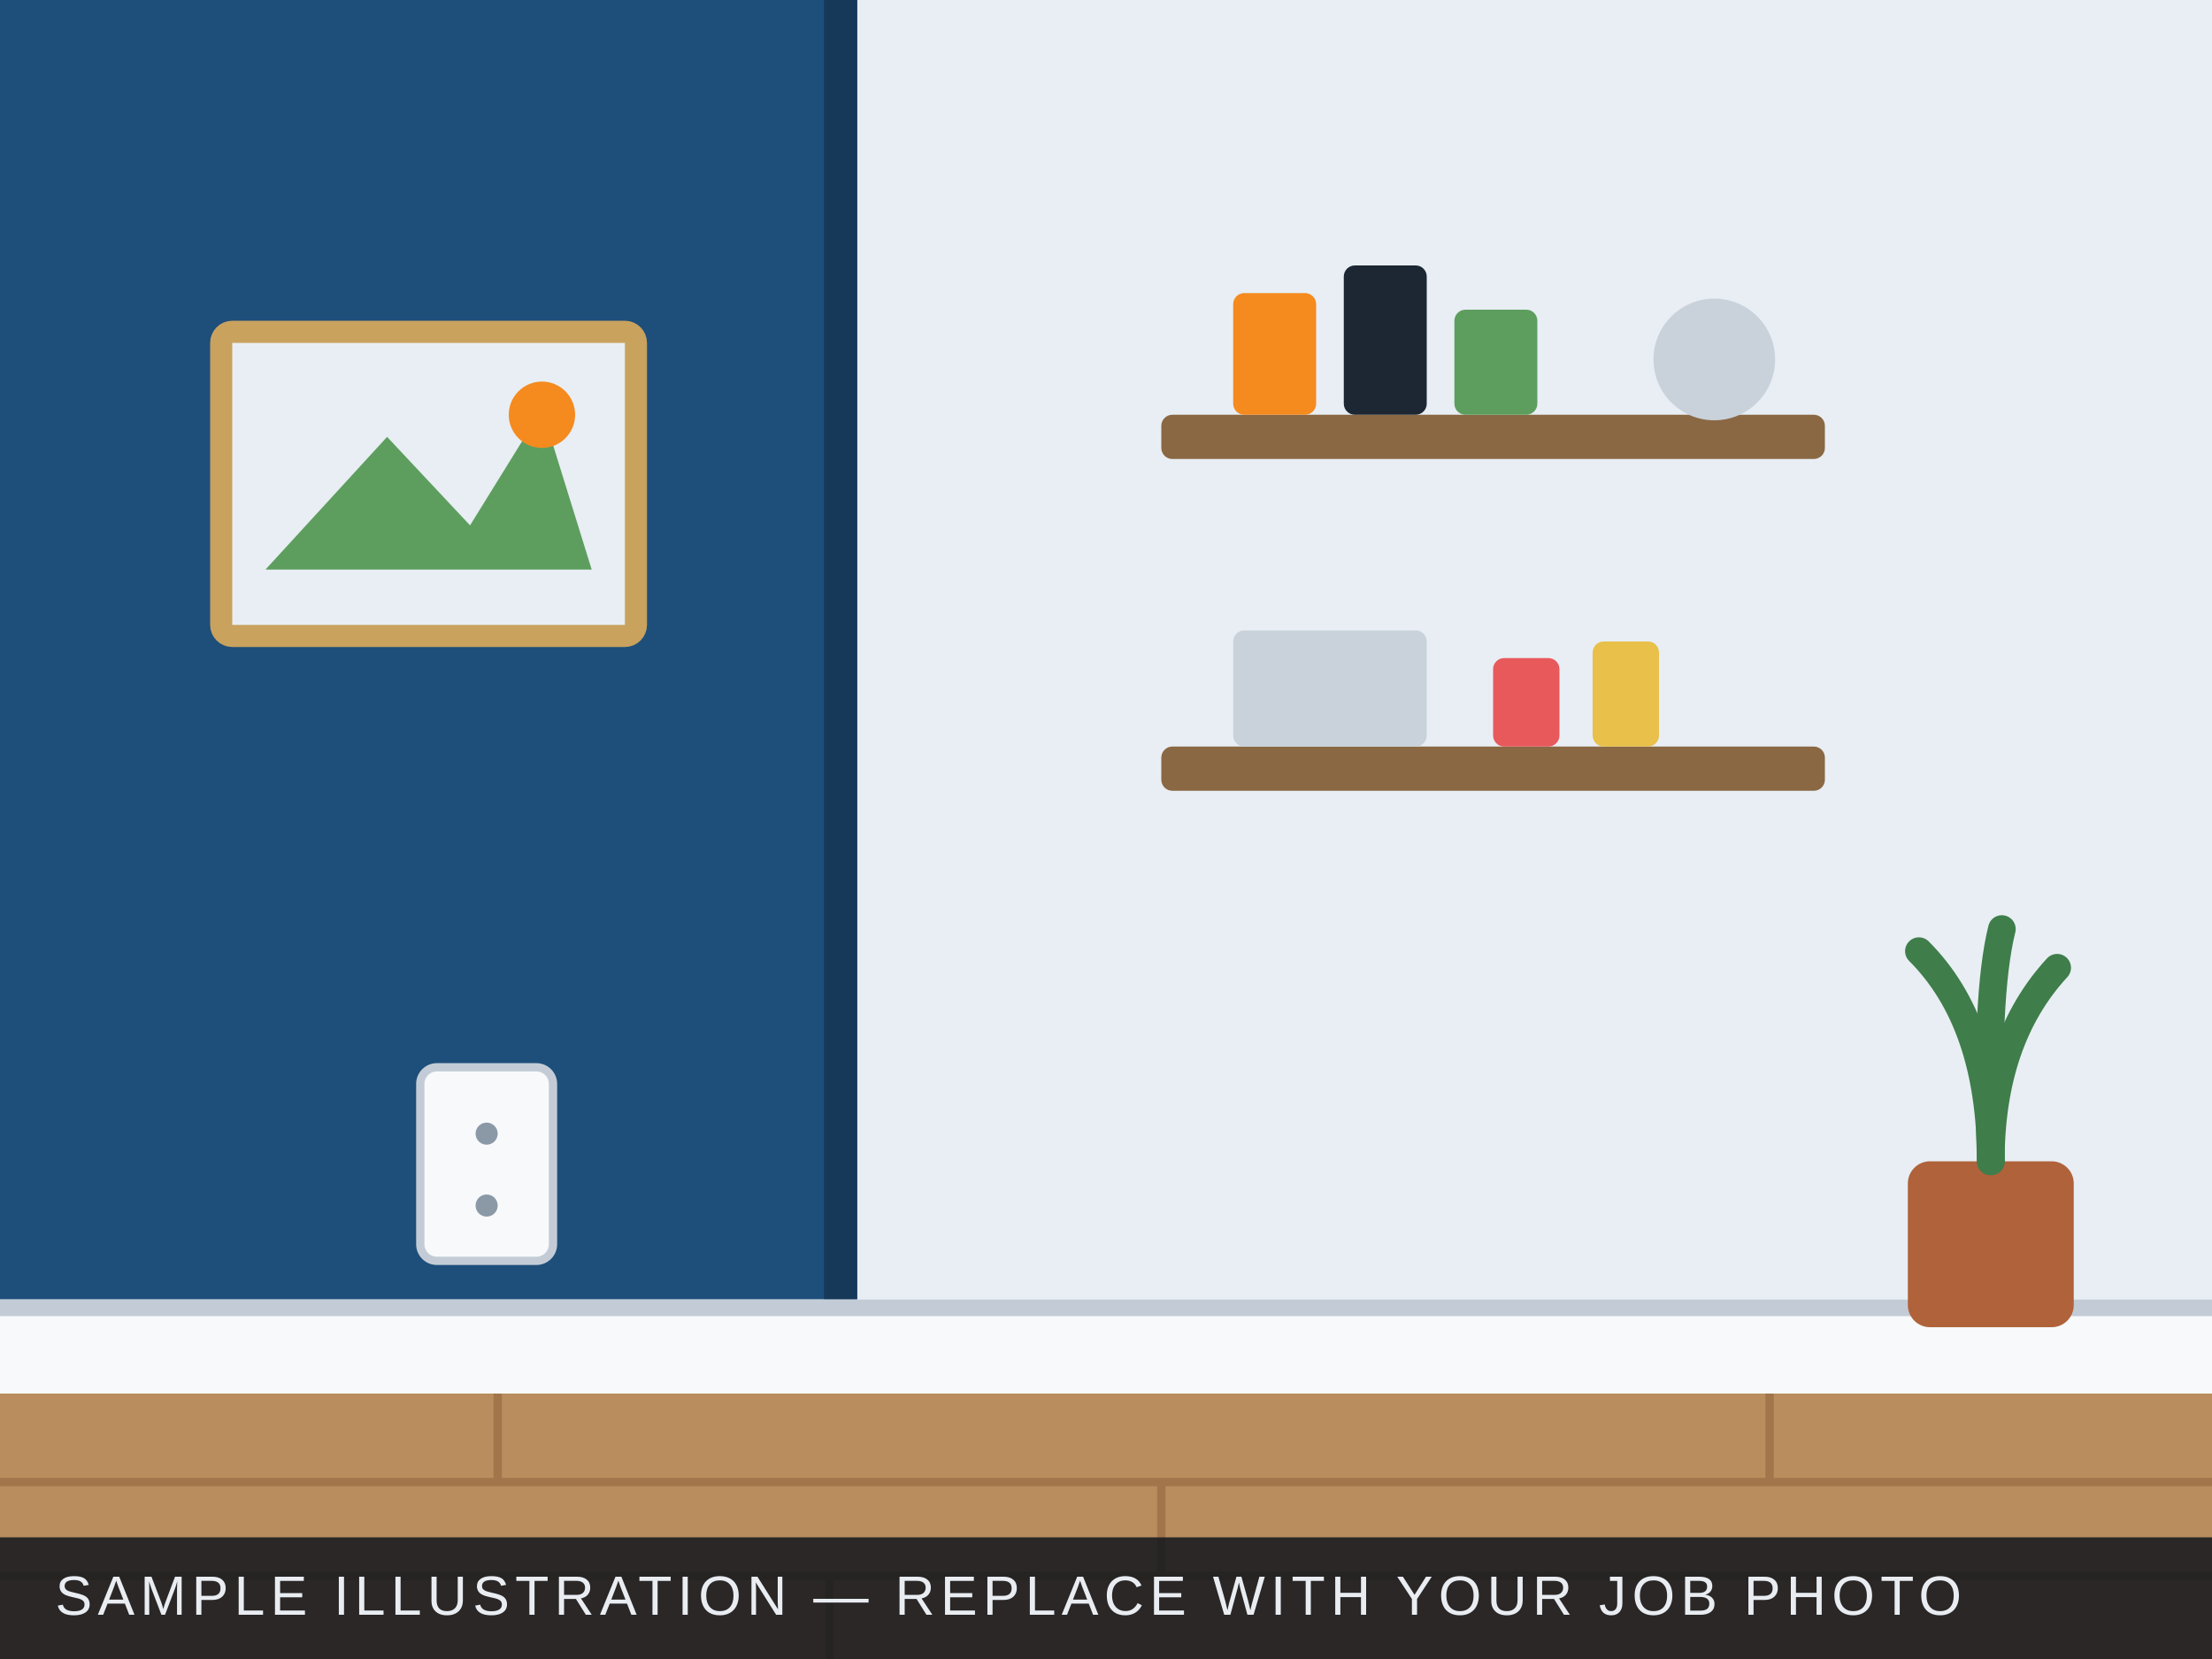
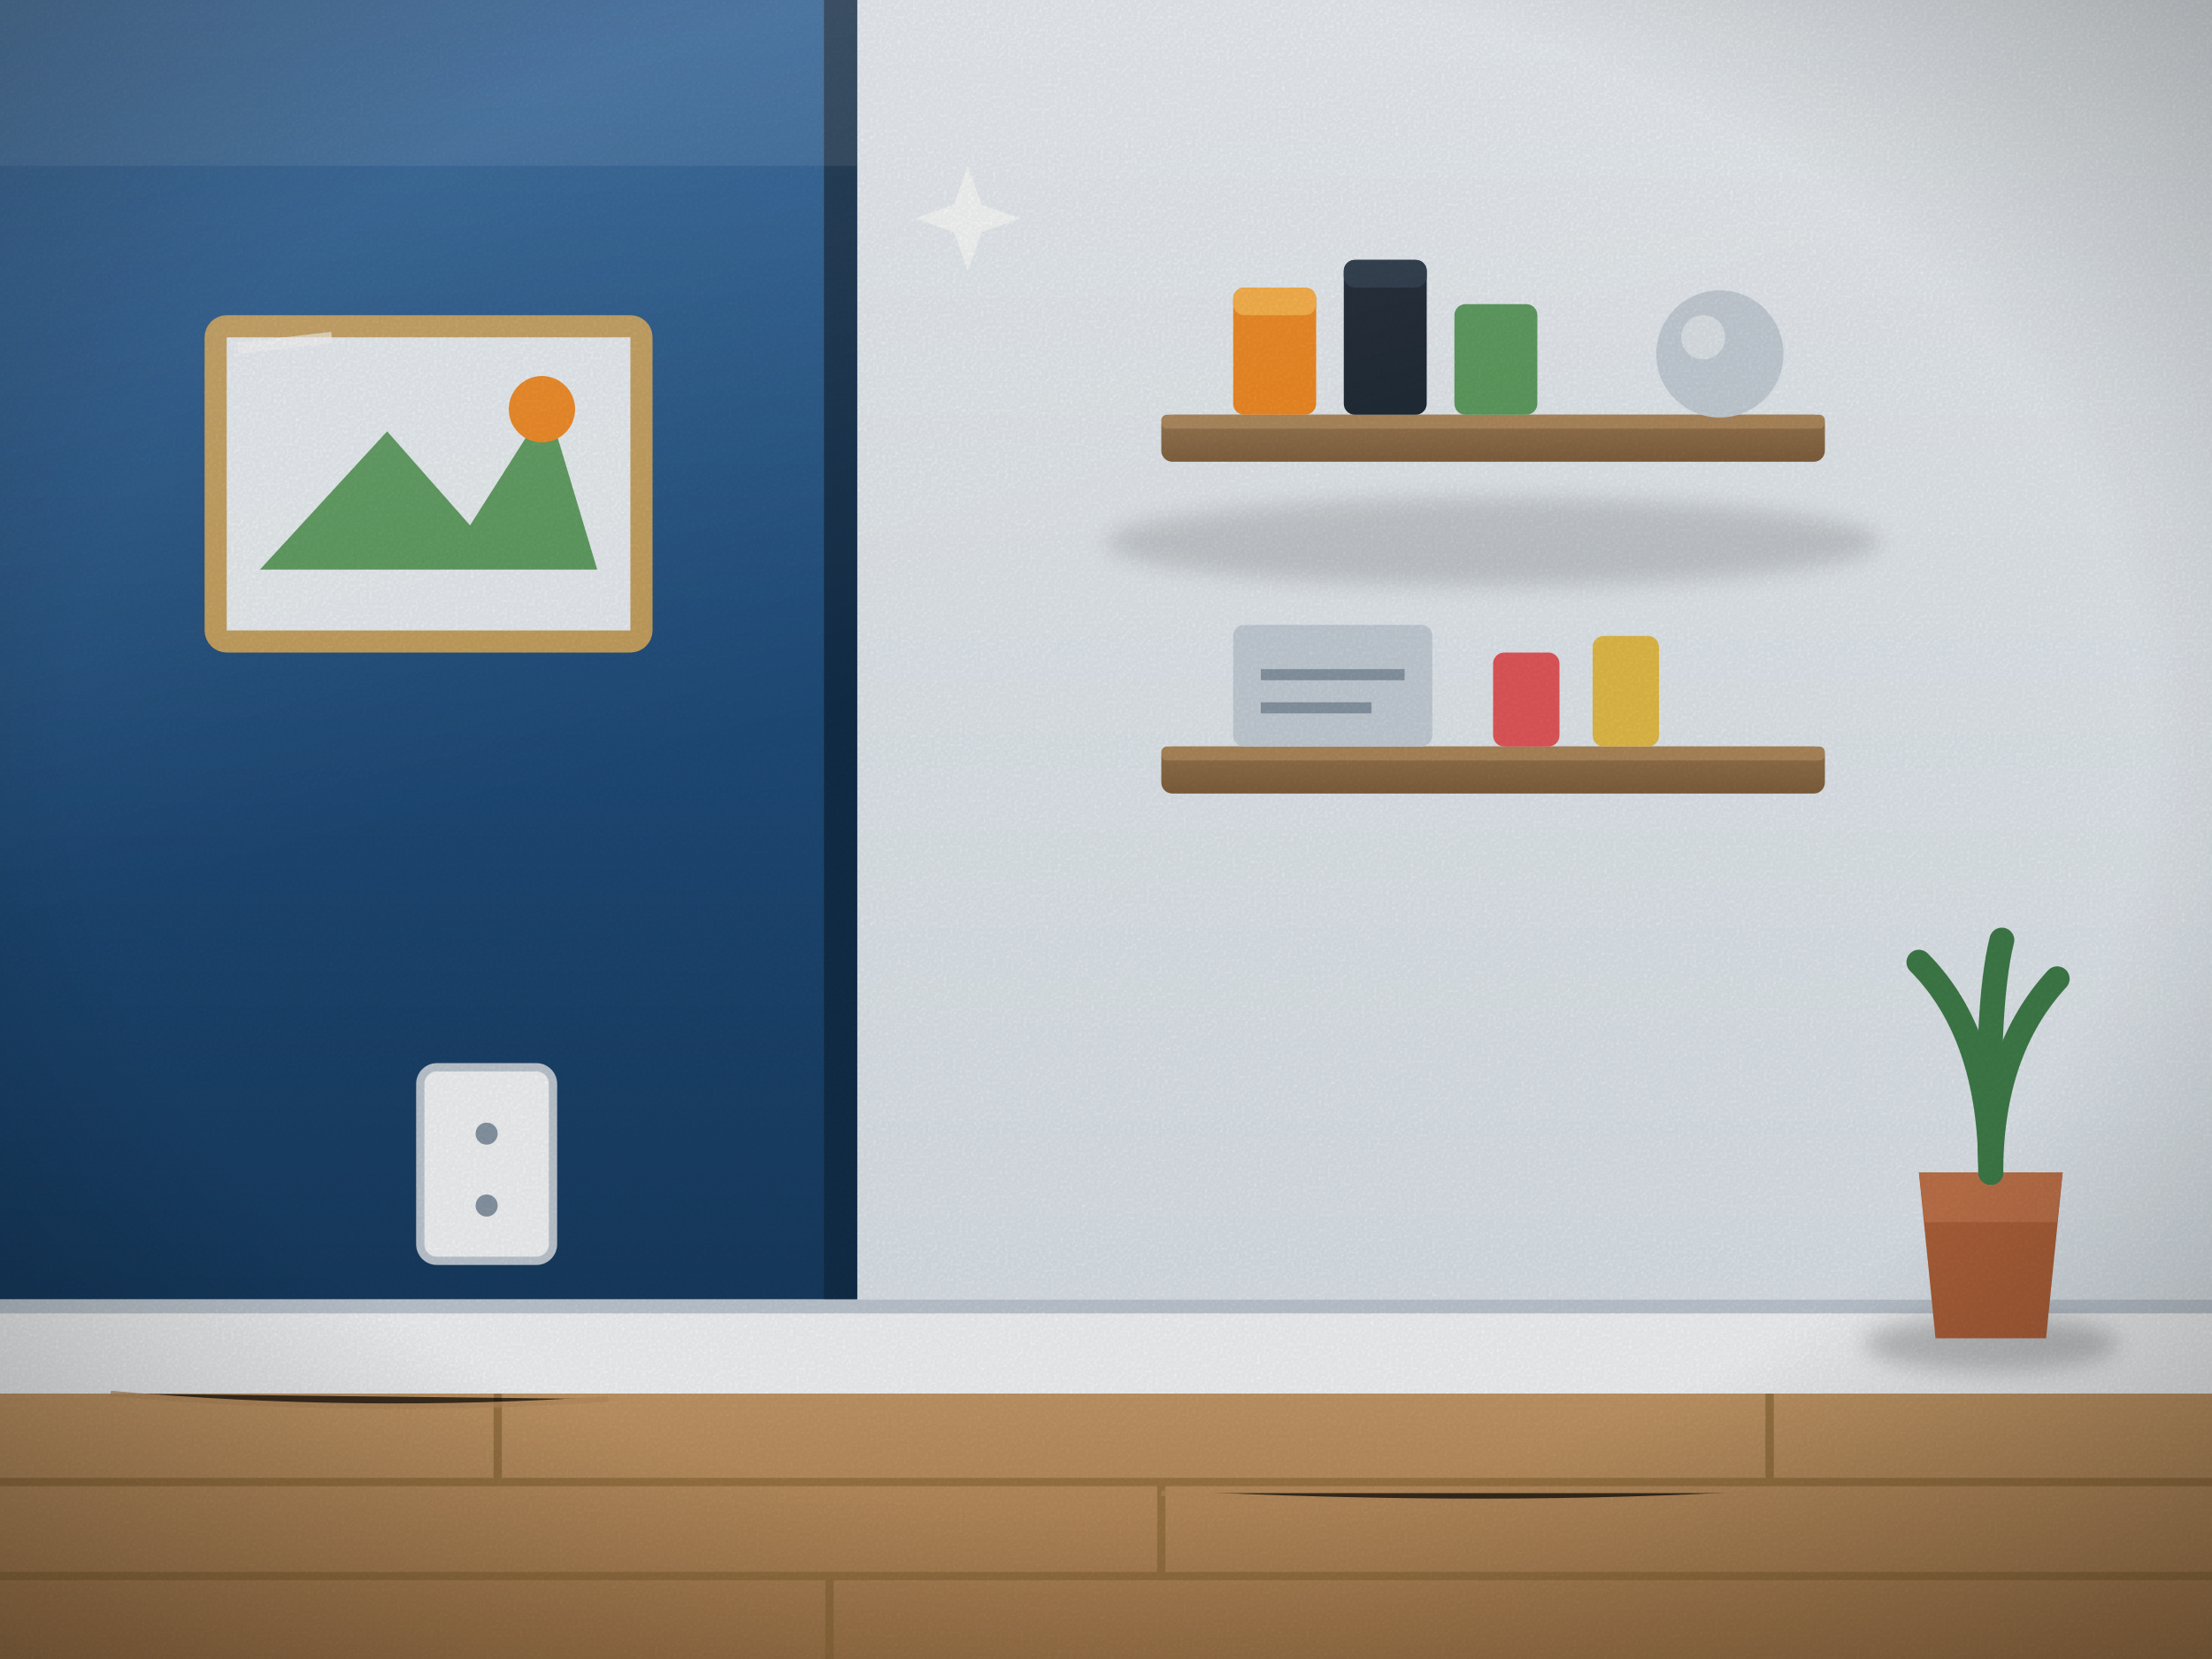
- <svg xmlns="http://www.w3.org/2000/svg" viewBox="0 0 800 600" role="img" aria-label="After: repaired wall with fresh paint and mounted shelves (placeholder illustration)">
-   <rect width="800" height="600" fill="#dbe4ea" />
-   <rect width="800" height="470" fill="#e8eef3" />
-   <rect x="0" y="0" width="310" height="470" fill="#1E4E7A" />
-   <rect x="298" y="0" width="12" height="470" fill="#16395a" />
+ <svg xmlns="http://www.w3.org/2000/svg" viewBox="0 0 800 600" role="img" aria-label="After: repaired wall, navy accent paint, level floating shelves">
+   <defs>
+     <filter id="grain">
+       <feTurbulence type="fractalNoise" baseFrequency="0.9" numOctaves="2" stitchTiles="stitch" />
+       <feColorMatrix type="matrix" values="0 0 0 0 0  0 0 0 0 0  0 0 0 0 0  0.6 0.6 0.6 0 0" />
+       <feComposite operator="in" in2="SourceGraphic" />
+     </filter>
+     <filter id="soft" x="-40%" y="-40%" width="180%" height="180%">
+       <feGaussianBlur stdDeviation="8" />
+     </filter>
+     <filter id="soft4" x="-40%" y="-40%" width="180%" height="180%">
+       <feGaussianBlur stdDeviation="4" />
+     </filter>
+     <radialGradient id="vig" cx="0.5" cy="0.45" r="0.75">
+       <stop offset="0.62" stop-color="#000" stop-opacity="0" />
+       <stop offset="1" stop-color="#000" stop-opacity="0.32" />
+     </radialGradient>
+     <linearGradient id="toplight" x1="0" y1="0" x2="0.35" y2="1">
+       <stop offset="0" stop-color="#fff" stop-opacity="0.16" />
+       <stop offset="0.5" stop-color="#fff" stop-opacity="0" />
+     </linearGradient>
+     <linearGradient id="haWall" x1="0" y1="0" x2="0" y2="1">
+       <stop offset="0" stop-color="#eef3f7" />
+       <stop offset="1" stop-color="#dde5ec" />
+     </linearGradient>
+     <linearGradient id="haAccent" x1="0" y1="0" x2="0" y2="1">
+       <stop offset="0" stop-color="#2a629c" />
+       <stop offset="1" stop-color="#173c61" />
+     </linearGradient>
+     <linearGradient id="haWood" x1="0" y1="0" x2="0" y2="1">
+       <stop offset="0" stop-color="#c69a68" />
+       <stop offset="1" stop-color="#a87c4e" />
+     </linearGradient>
+     <linearGradient id="haShelf" x1="0" y1="0" x2="0" y2="1">
+       <stop offset="0" stop-color="#9b7850" />
+       <stop offset="1" stop-color="#82613e" />
+     </linearGradient>
+   </defs>
+   <rect width="800" height="600" fill="url(#haWall)" />
+   <rect x="0" y="0" width="310" height="470" fill="url(#haAccent)" />
+   <rect x="298" y="0" width="12" height="470" fill="#122e4a" />
+   <rect x="0" y="0" width="310" height="60" fill="#ffffff" opacity="0.08" />
  <rect y="470" width="800" height="34" fill="#f7f9fb" />
-   <rect y="470" width="800" height="6" fill="#c3ccd6" />
-   <rect y="504" width="800" height="96" fill="#b98d5e" />
-   <g stroke="#a2764a" stroke-width="3">
+   <rect y="470" width="800" height="5" fill="#c3ccd6" />
+   <rect y="504" width="800" height="96" fill="url(#haWood)" />
+   <g stroke="#96703f" stroke-width="3" opacity="0.8">
    <path d="M0 536 h800" />
    <path d="M0 570 h800" />
    <path d="M180 504 v32 M420 536 v34 M640 504 v32 M300 570 v30" />
  </g>
-   <rect x="420" y="150" width="240" height="16" rx="4" fill="#8a6844" />
-   <rect x="420" y="270" width="240" height="16" rx="4" fill="#8a6844" />
-   <rect x="446" y="106" width="30" height="44" rx="4" fill="#F58A1F" />
-   <rect x="486" y="96" width="30" height="54" rx="4" fill="#1C2733" />
-   <rect x="526" y="112" width="30" height="38" rx="4" fill="#5d9e5f" />
-   <circle cx="620" cy="130" r="22" fill="#c9d2db" />
-   <rect x="446" y="228" width="70" height="42" rx="4" fill="#c9d2db" />
-   <rect x="540" y="238" width="24" height="32" rx="4" fill="#e8595c" />
-   <rect x="576" y="232" width="24" height="38" rx="4" fill="#e8c04a" />
-   <rect x="80" y="120" width="150" height="110" rx="4" fill="#e8eef3" stroke="#c9a25e" stroke-width="8" />
-   <path d="M96 206 L140 158 L170 190 L196 148 L214 206 z" fill="#5d9e5f" />
-   <circle cx="196" cy="150" r="12" fill="#F58A1F" />
-   <rect x="152" y="386" width="48" height="70" rx="6" fill="#f7f9fb" stroke="#c3ccd6" stroke-width="3" />
-   <circle cx="176" cy="410" r="4" fill="#8b99a7" />
-   <circle cx="176" cy="436" r="4" fill="#8b99a7" />
-   <rect x="690" y="420" width="60" height="60" rx="8" fill="#b0623a" />
-   <g stroke="#3f7d4a" stroke-width="10" fill="none" stroke-linecap="round">
-     <path d="M720 420 q0 -50 -26 -76" />
-     <path d="M720 420 q0 -44 24 -70" />
-     <path d="M720 420 q-2 -60 4 -84" />
+   <path d="M40 504 q90 8 180 2 M420 540 q120 6 220 0" stroke="#b98d5e" stroke-width="2" opacity="0.7" />
+   <ellipse cx="540" cy="196" rx="140" ry="16" fill="#000" opacity="0.14" filter="url(#soft4)" />
+   <g>
+     <rect x="420" y="150" width="240" height="17" rx="4" fill="url(#haShelf)" />
+     <rect x="420" y="150" width="240" height="5" rx="2" fill="#b08a5c" />
+     <rect x="420" y="270" width="240" height="17" rx="4" fill="url(#haShelf)" />
+     <rect x="420" y="270" width="240" height="5" rx="2" fill="#b08a5c" />
+     <rect x="446" y="104" width="30" height="46" rx="4" fill="#F58A1F" />
+     <rect x="446" y="104" width="30" height="10" rx="4" fill="#ffb347" />
+     <rect x="486" y="94" width="30" height="56" rx="4" fill="#1C2733" />
+     <rect x="486" y="94" width="30" height="10" rx="4" fill="#2b3a4a" />
+     <rect x="526" y="110" width="30" height="40" rx="4" fill="#5d9e5f" />
+     <circle cx="622" cy="128" r="23" fill="#c9d2db" />
+     <circle cx="616" cy="122" r="8" fill="#e2e8ee" />
+     <rect x="446" y="226" width="72" height="44" rx="4" fill="#c9d2db" />
+     <path d="M456 244 h52 M456 256 h40" stroke="#8b99a7" stroke-width="4" />
+     <rect x="540" y="236" width="24" height="34" rx="4" fill="#e8595c" />
+     <rect x="576" y="230" width="24" height="40" rx="4" fill="#e8c04a" />
  </g>
-   <rect x="0" y="556" width="800" height="44" fill="#10151C" opacity="0.85" />
-   <text x="20" y="584" font-family="Arial, Helvetica, sans-serif" font-size="20" letter-spacing="2" fill="#E9EDF2">SAMPLE ILLUSTRATION — REPLACE WITH YOUR JOB PHOTO</text>
+   <g>
+     <rect x="78" y="118" width="154" height="114" rx="4" fill="#eef3f7" stroke="#c9a25e" stroke-width="8" />
+     <path d="M94 206 L140 156 L170 190 L198 146 L216 206 z" fill="#5d9e5f" />
+     <circle cx="196" cy="148" r="12" fill="#F58A1F" />
+     <path d="M86 126 L120 122" stroke="#ffffff" stroke-width="4" opacity="0.6" />
+   </g>
+   <g>
+     <rect x="152" y="386" width="48" height="70" rx="6" fill="#f7f9fb" stroke="#c3ccd6" stroke-width="3" />
+     <circle cx="176" cy="410" r="4" fill="#8b99a7" />
+     <circle cx="176" cy="436" r="4" fill="#8b99a7" />
+   </g>
+   <g>
+     <ellipse cx="720" cy="486" rx="46" ry="10" fill="#000" opacity="0.2" filter="url(#soft4)" />
+     <path d="M694 424 h52 l-6 60 h-40 z" fill="#b0623a" />
+     <path d="M694 424 h52 l-2 18 h-48 z" fill="#c1734a" />
+     <g stroke="#3f7d4a" stroke-width="9" fill="none" stroke-linecap="round">
+       <path d="M720 424 q0 -50 -26 -76" />
+       <path d="M720 424 q0 -44 24 -70" />
+       <path d="M720 424 q-2 -60 4 -84" />
+       <animateTransform attributeName="transform" type="rotate" values="-1 720 424;1 720 424;-1 720 424" dur="5s" repeatCount="indefinite" />
+     </g>
+   </g>
+   <path d="M350 60 l5 14 14 5 -14 5 -5 14 -5 -14 -14 -5 14 -5 z" fill="#ffffff" opacity="0.9">
+     <animate attributeName="opacity" values="0.2;0.95;0.2" dur="3s" repeatCount="indefinite" />
+   </path>
+   <rect width="800" height="600" fill="url(#toplight)" />
+   <rect width="800" height="600" fill="url(#vig)" />
+   <rect width="800" height="600" fill="#808080" opacity="0.10" filter="url(#grain)" />
</svg>
